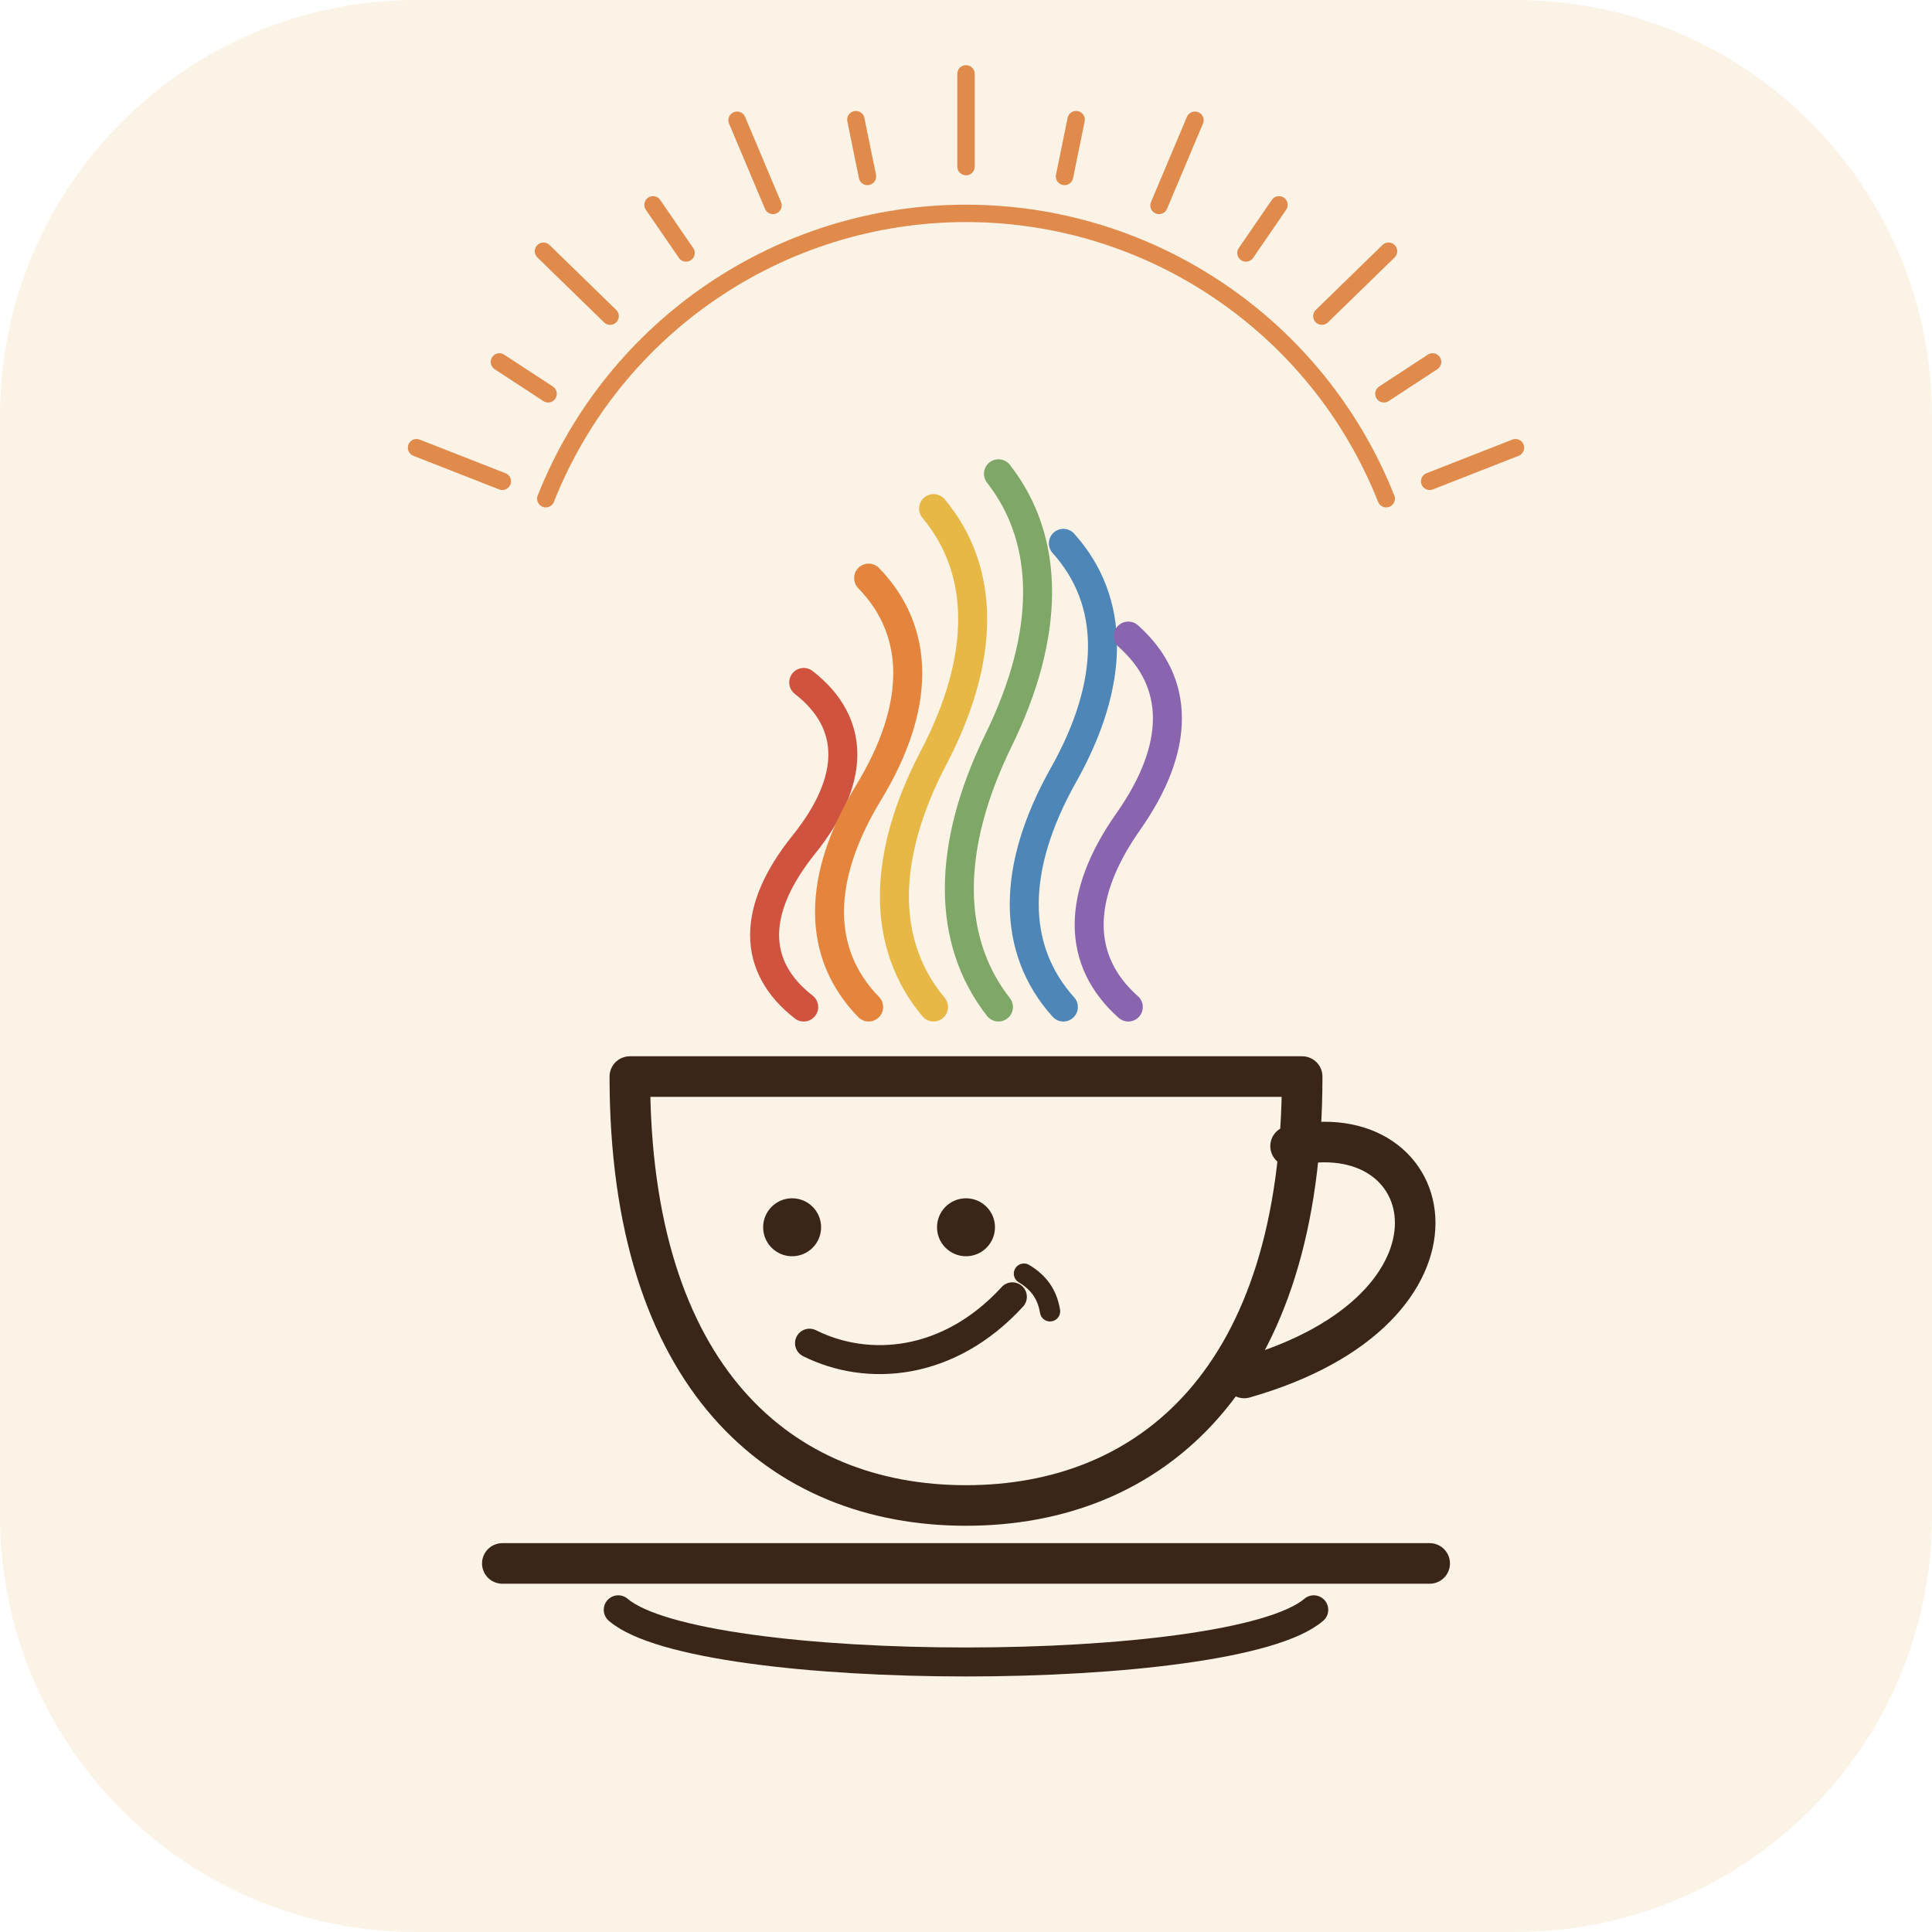
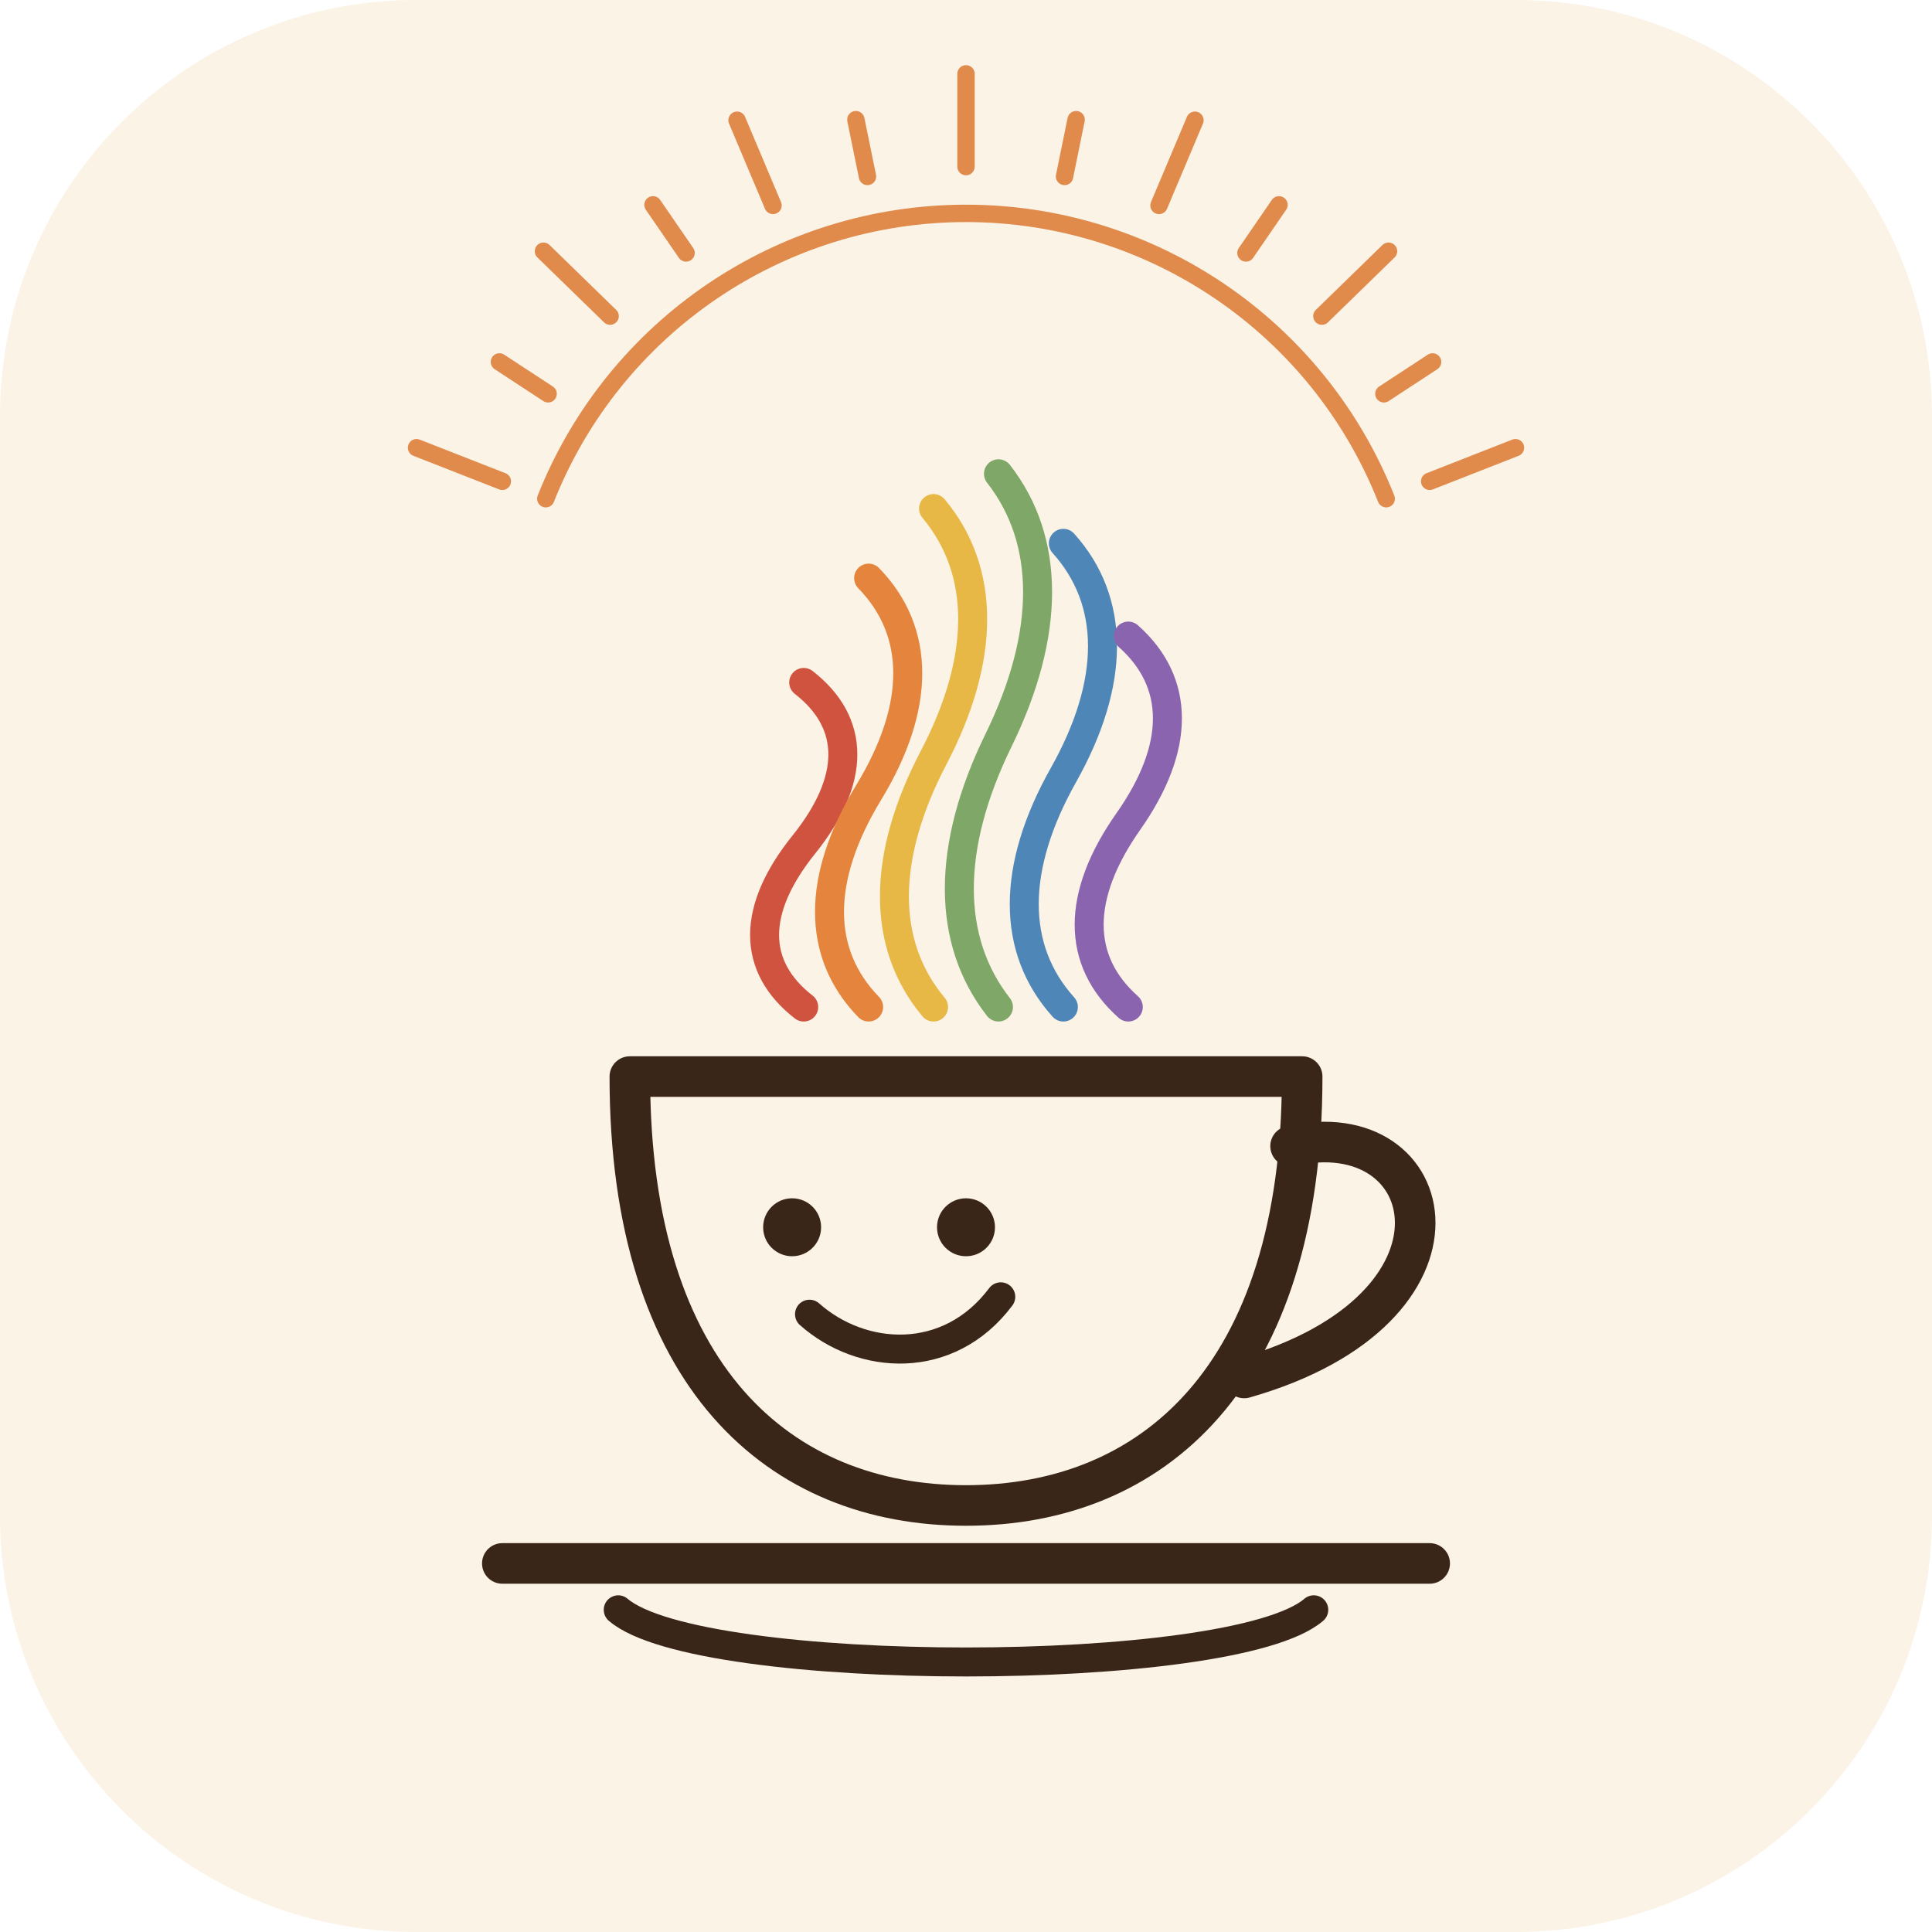
<svg xmlns="http://www.w3.org/2000/svg" viewBox="0 0 260 260" width="260" height="260">
  <rect width="260" height="260" rx="56" fill="#FBF3E6" />
  <g transform="translate(13 -8) scale(.78)">
    <path d="M77.5 96.3A78 78 0 0 1 222.5 96.3" fill="none" stroke="#E08A4B" stroke-width="3" stroke-linecap="round" />
    <path d="M70.0 93.3L55.2 87.5M77.9 78.2L69.5 72.7M88.6 64.8L77.1 53.6M101.7 53.9L96.0 45.6M116.7 45.7L110.5 31.0M133.0 40.7L131.0 30.9M150.0 39.0L150.0 23.0M167.0 40.7L169.0 30.9M183.3 45.7L189.5 31.0M198.3 53.9L204.0 45.6M211.4 64.8L222.9 53.6M222.1 78.2L230.5 72.7M230.0 93.3L244.8 87.5" stroke="#E08A4B" stroke-width="3" stroke-linecap="round" />
    <path d="M122.0 184c-9 -7 -9 -16.8 0 -28s9 -21 0 -28" fill="none" stroke="#D0533F" stroke-width="5" stroke-linecap="round" />
    <path d="M133.2 184c-9 -9.25 -9 -22.2 0 -37s9 -27.75 0 -37" fill="none" stroke="#E5853D" stroke-width="5" stroke-linecap="round" />
    <path d="M144.4 184c-9 -10.75 -9 -25.8 0 -43s9 -32.25 0 -43" fill="none" stroke="#E8B847" stroke-width="5" stroke-linecap="round" />
    <path d="M155.6 184c-9 -11.5 -9 -27.6 0 -46s9 -34.5 0 -46" fill="none" stroke="#7FA868" stroke-width="5" stroke-linecap="round" />
    <path d="M166.8 184c-9 -10 -9 -24 0 -40s9 -30 0 -40" fill="none" stroke="#4F86B8" stroke-width="5" stroke-linecap="round" />
    <path d="M178.0 184c-9 -8 -9 -19.2 0 -32s9 -24 0 -32" fill="none" stroke="#8A64AE" stroke-width="5" stroke-linecap="round" />
    <path d="M92 196H208C208 248 182 270 150 270S92 248 92 196Z" fill="#FBF3E6" stroke="#3A2619" stroke-width="7" stroke-linejoin="round" />
    <circle cx="120" cy="222" r="5" fill="#3A2619" />
    <circle cx="150" cy="222" r="5" fill="#3A2619" />
-     <path d="M123 242c10 5 24 4 35-8" fill="none" stroke="#3A2619" stroke-width="5" stroke-linecap="round" />
-     <path d="M160 230c2.5 1.5 4 3.5 4.5 6.5" fill="none" stroke="#3A2619" stroke-width="3.5" stroke-linecap="round" />
+     <path d="M123 237c9 8 24 9 33-3" fill="none" stroke="#3A2619" stroke-width="5" stroke-linecap="round" />
    <path d="M206 208c26-6 34 28-8 40" fill="none" stroke="#3A2619" stroke-width="7" stroke-linecap="round" />
    <path d="M70 280H230" stroke="#3A2619" stroke-width="7" stroke-linecap="round" />
    <path d="M90 288c14 12 106 12 120 0" fill="none" stroke="#3A2619" stroke-width="5" stroke-linecap="round" />
  </g>
</svg>
